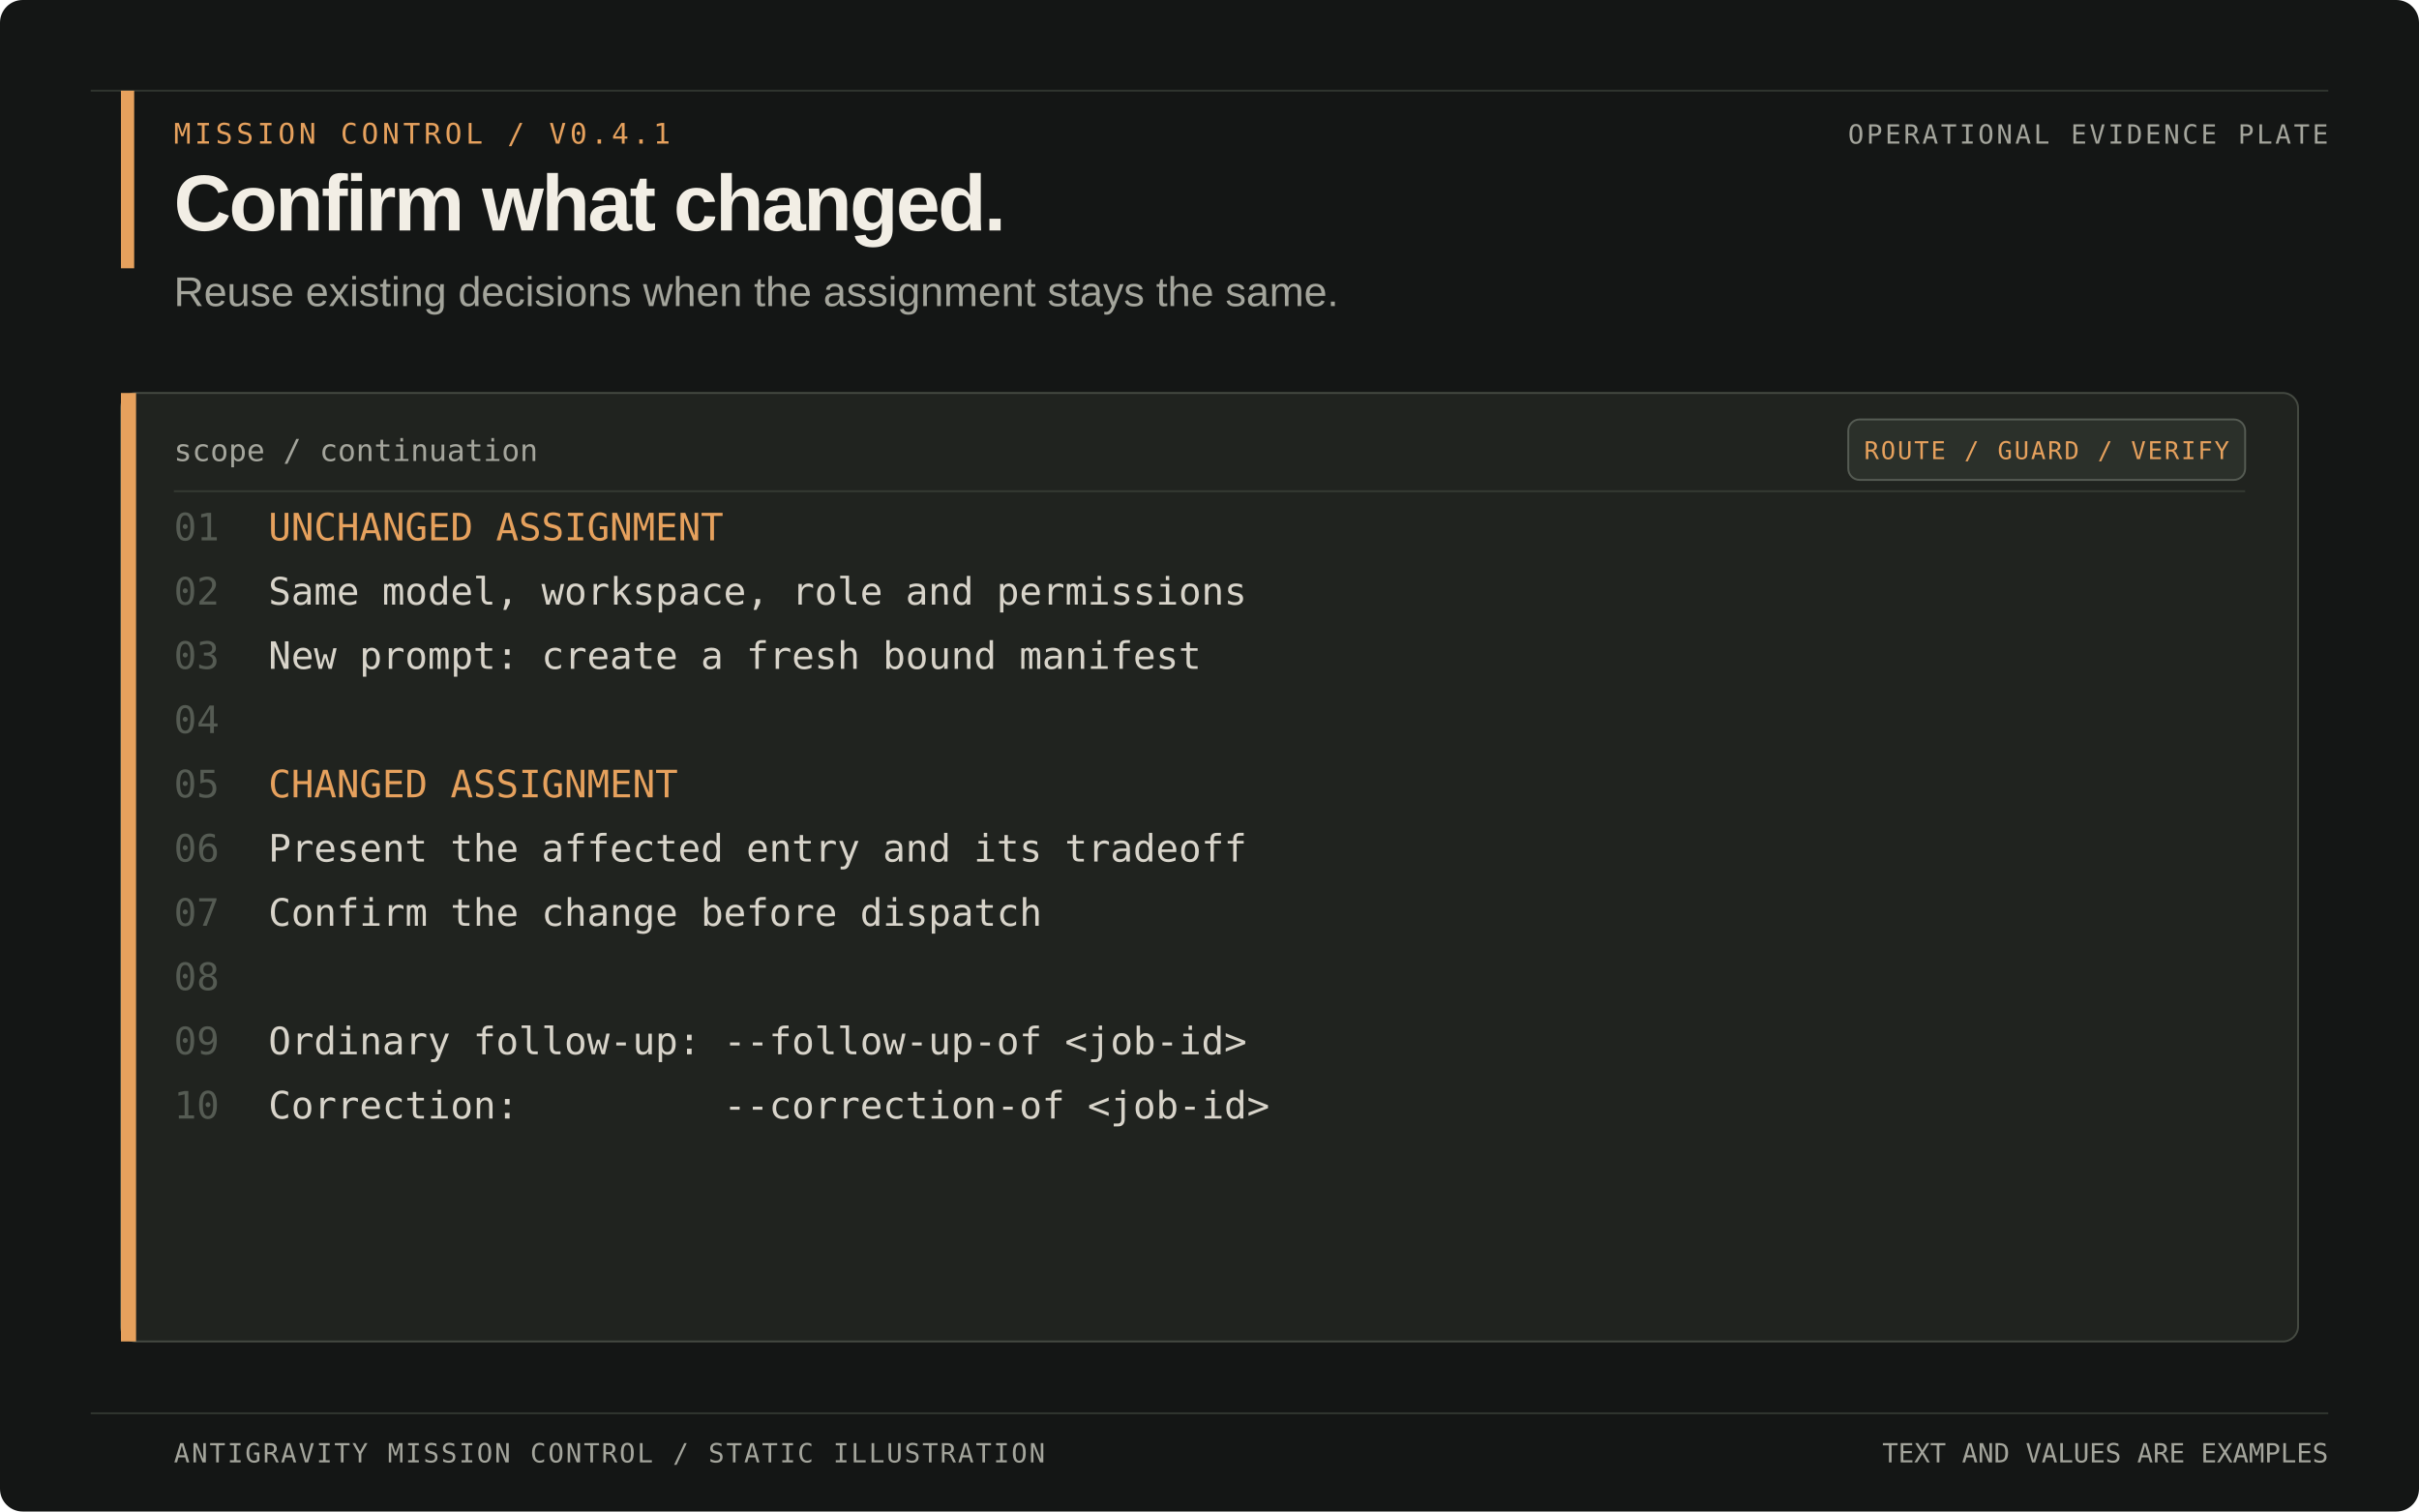
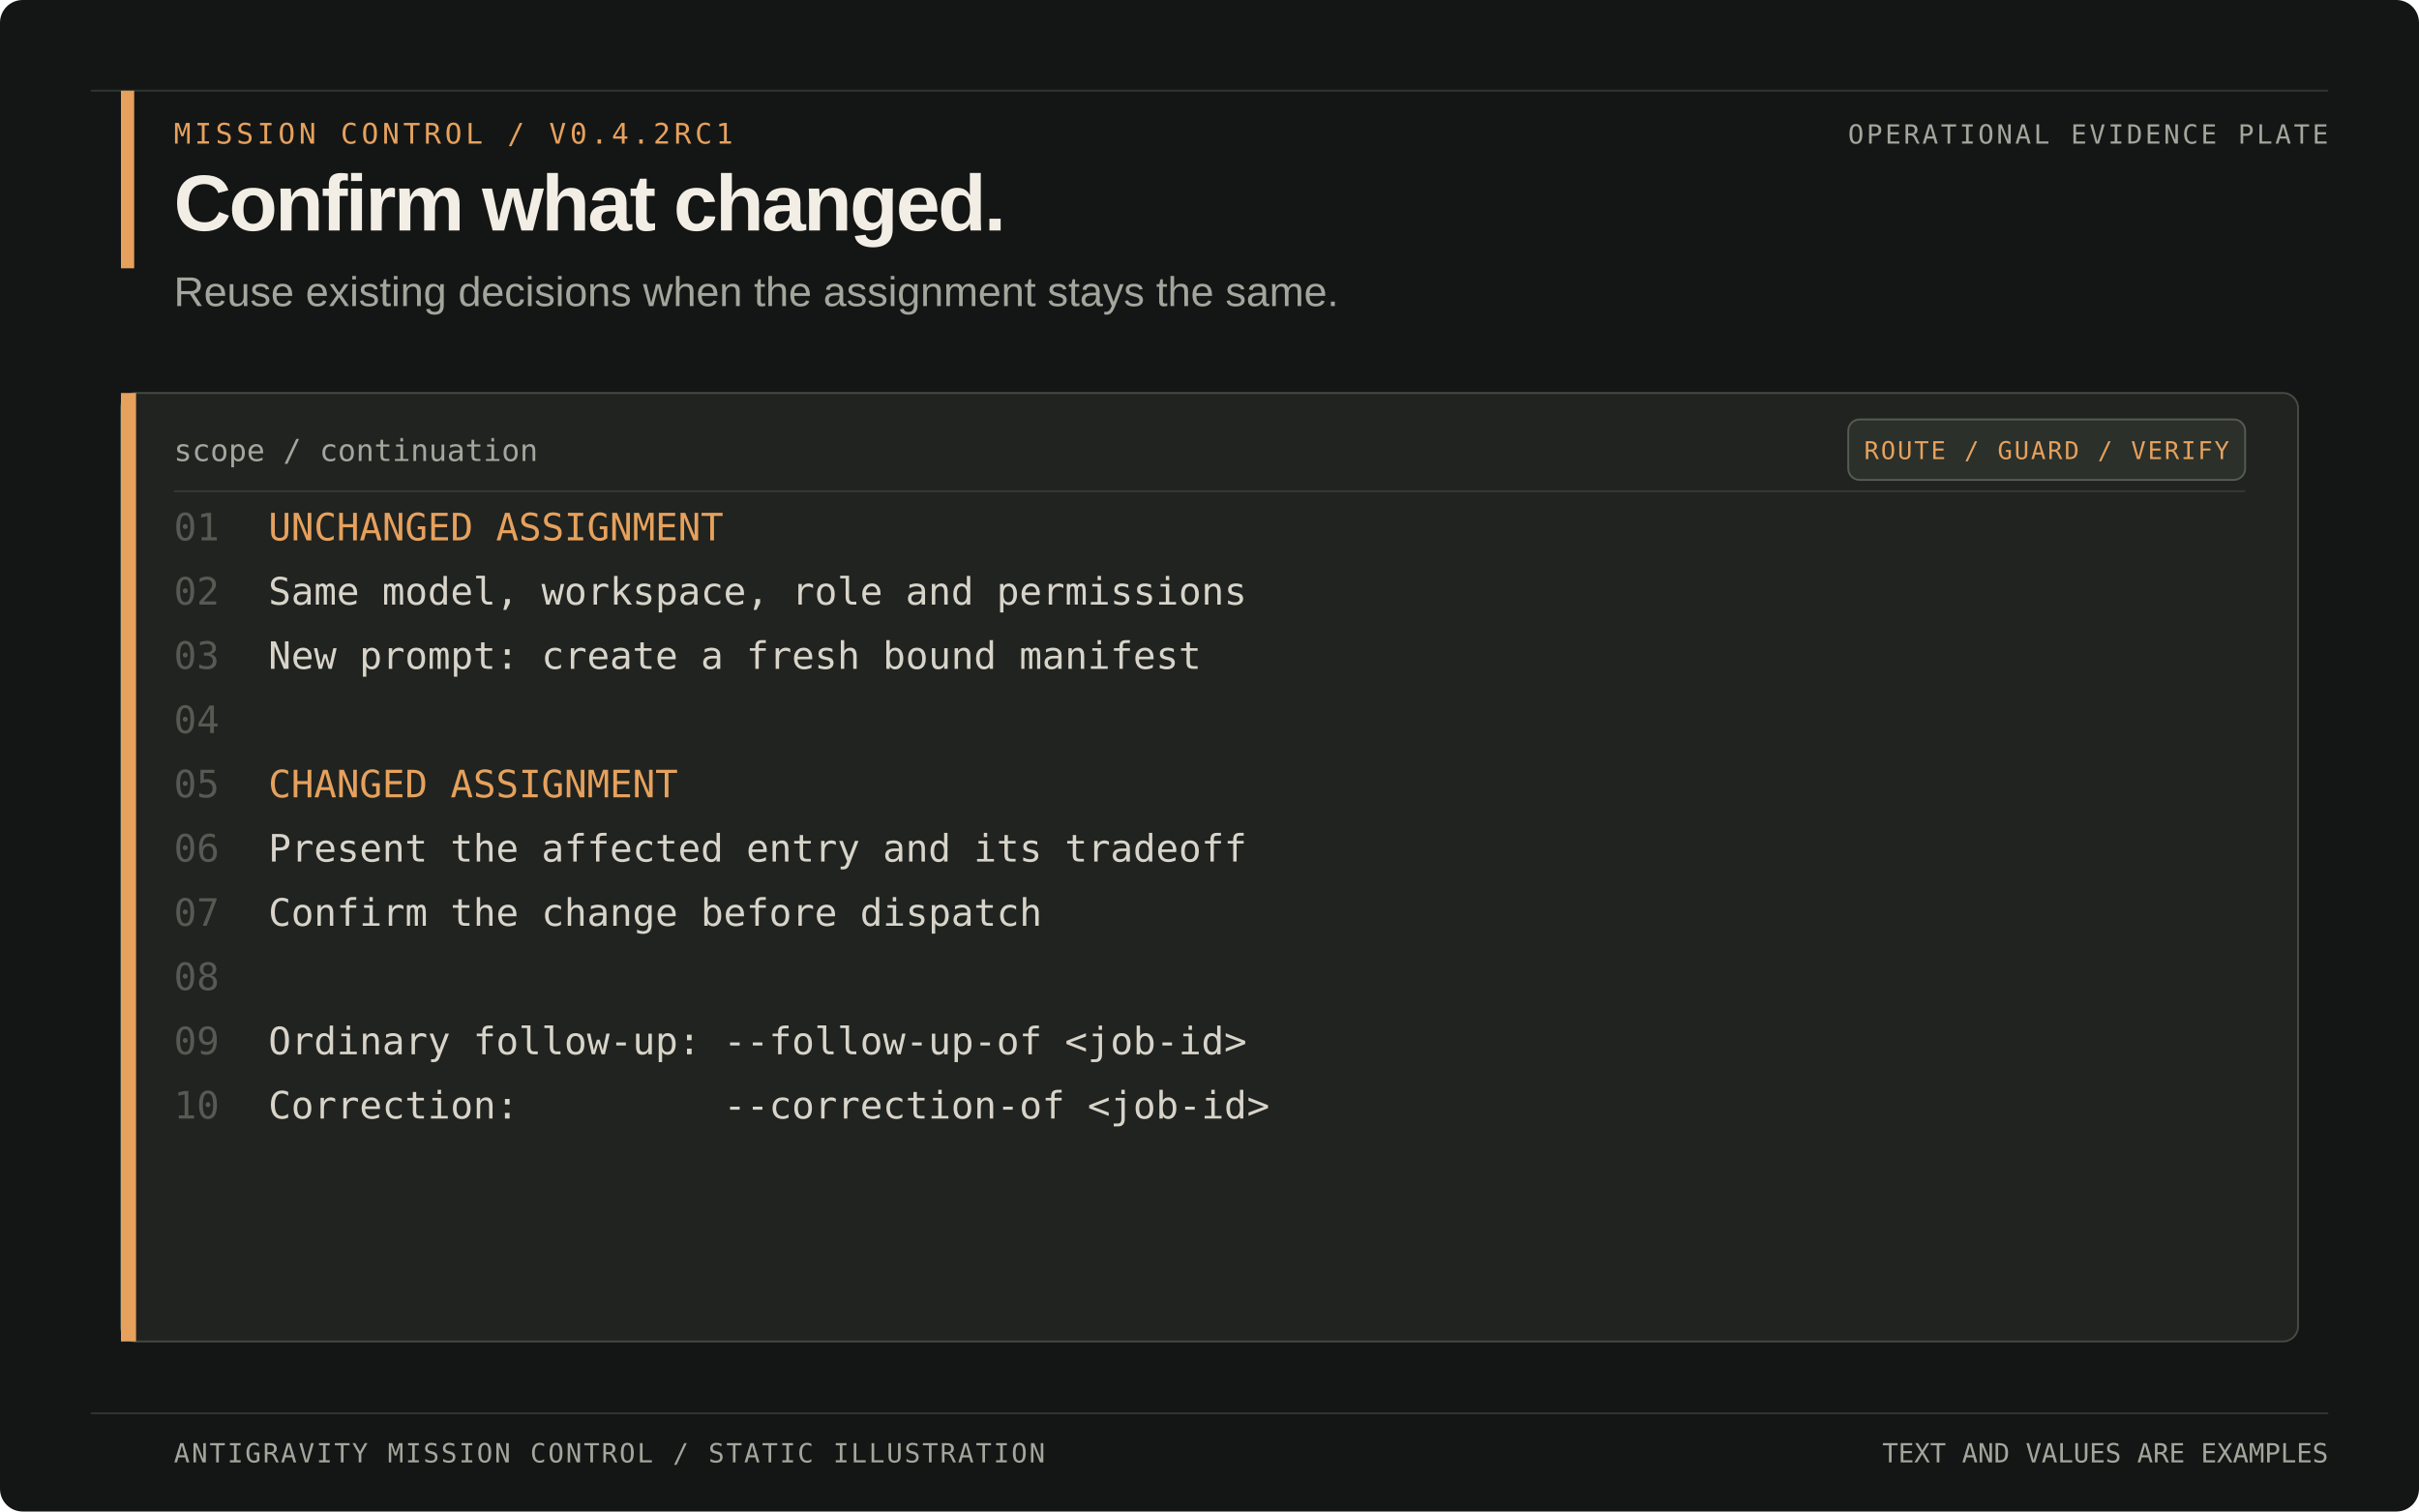
<svg xmlns="http://www.w3.org/2000/svg" width="1280" height="800" viewBox="0 0 1280 800" role="img" aria-labelledby="title desc">
  <rect width="1280" height="800" rx="12" fill="#141615" />
  <path d="M48 48H1232M48 748H1232" stroke="#30352f" />
  <rect x="64" y="48" width="7" height="94" fill="#e6a15d" />
-   <text x="92" y="76" font-family="Menlo, Consolas, monospace" font-size="15" letter-spacing="2" fill="#e6a15d">MISSION CONTROL  /  V0.4.1</text>
+   <text x="92" y="76" font-family="Menlo, Consolas, monospace" font-size="15" letter-spacing="2" fill="#e6a15d">MISSION CONTROL  /  V0.4.2RC1</text>
  <text x="92" y="122" font-family="Arial, Helvetica, sans-serif" font-size="42" font-weight="700" letter-spacing="-1.2" fill="#f2eee5">Confirm what changed.</text>
  <text x="92" y="162" font-family="Arial, Helvetica, sans-serif" font-size="22" fill="#a4a59c">Reuse existing decisions when the assignment stays the same.</text>
  <text x="1232" y="76" text-anchor="end" font-family="Menlo, Consolas, monospace" font-size="14" letter-spacing="1.4" fill="#a4a59c">OPERATIONAL EVIDENCE PLATE</text>
  <rect x="64" y="208" width="1152" height="502" rx="8" fill="#20231f" stroke="#454a42" />
  <rect x="64" y="208" width="8" height="502" fill="#e6a15d" />
  <text x="92" y="244" font-family="Menlo, Consolas, monospace" font-size="16" fill="#a4a59c">scope / continuation</text>
  <rect x="978" y="222" width="210" height="32" rx="6" fill="#2b302a" stroke="#555b53" />
  <text x="1083" y="243" text-anchor="middle" font-family="Menlo, Consolas, monospace" font-size="13" letter-spacing="1" fill="#e6a15d">ROUTE / GUARD / VERIFY</text>
  <path d="M92 260H1188" stroke="#343a33" />
  <g xml:space="preserve" font-family="Menlo, Consolas, monospace" font-size="20">
    <text x="92" y="286" fill="#555b53">01</text>
    <text x="142" y="286" fill="#e6a15d">UNCHANGED ASSIGNMENT</text>
    <text x="92" y="320" fill="#555b53">02</text>
    <text x="142" y="320" fill="#d8d4ca">Same model, workspace, role and permissions</text>
    <text x="92" y="354" fill="#555b53">03</text>
    <text x="142" y="354" fill="#d8d4ca">New prompt: create a fresh bound manifest</text>
    <text x="92" y="388" fill="#555b53">04</text>
    <text x="142" y="388" fill="#d8d4ca" />
    <text x="92" y="422" fill="#555b53">05</text>
    <text x="142" y="422" fill="#e6a15d">CHANGED ASSIGNMENT</text>
    <text x="92" y="456" fill="#555b53">06</text>
    <text x="142" y="456" fill="#d8d4ca">Present the affected entry and its tradeoff</text>
    <text x="92" y="490" fill="#555b53">07</text>
    <text x="142" y="490" fill="#d8d4ca">Confirm the change before dispatch</text>
    <text x="92" y="524" fill="#555b53">08</text>
    <text x="142" y="524" fill="#d8d4ca" />
    <text x="92" y="558" fill="#555b53">09</text>
    <text x="142" y="558" fill="#d8d4ca">Ordinary follow-up: --follow-up-of &lt;job-id&gt;</text>
    <text x="92" y="592" fill="#555b53">10</text>
    <text x="142" y="592" fill="#d8d4ca">Correction:         --correction-of &lt;job-id&gt;</text>
  </g>
  <text x="92" y="774" font-family="Menlo, Consolas, monospace" font-size="14" letter-spacing="1" fill="#a4a59c">ANTIGRAVITY MISSION CONTROL  /  STATIC ILLUSTRATION</text>
  <text x="1232" y="774" text-anchor="end" font-family="Menlo, Consolas, monospace" font-size="14" fill="#a4a59c">TEXT AND VALUES ARE EXAMPLES</text>
</svg>
